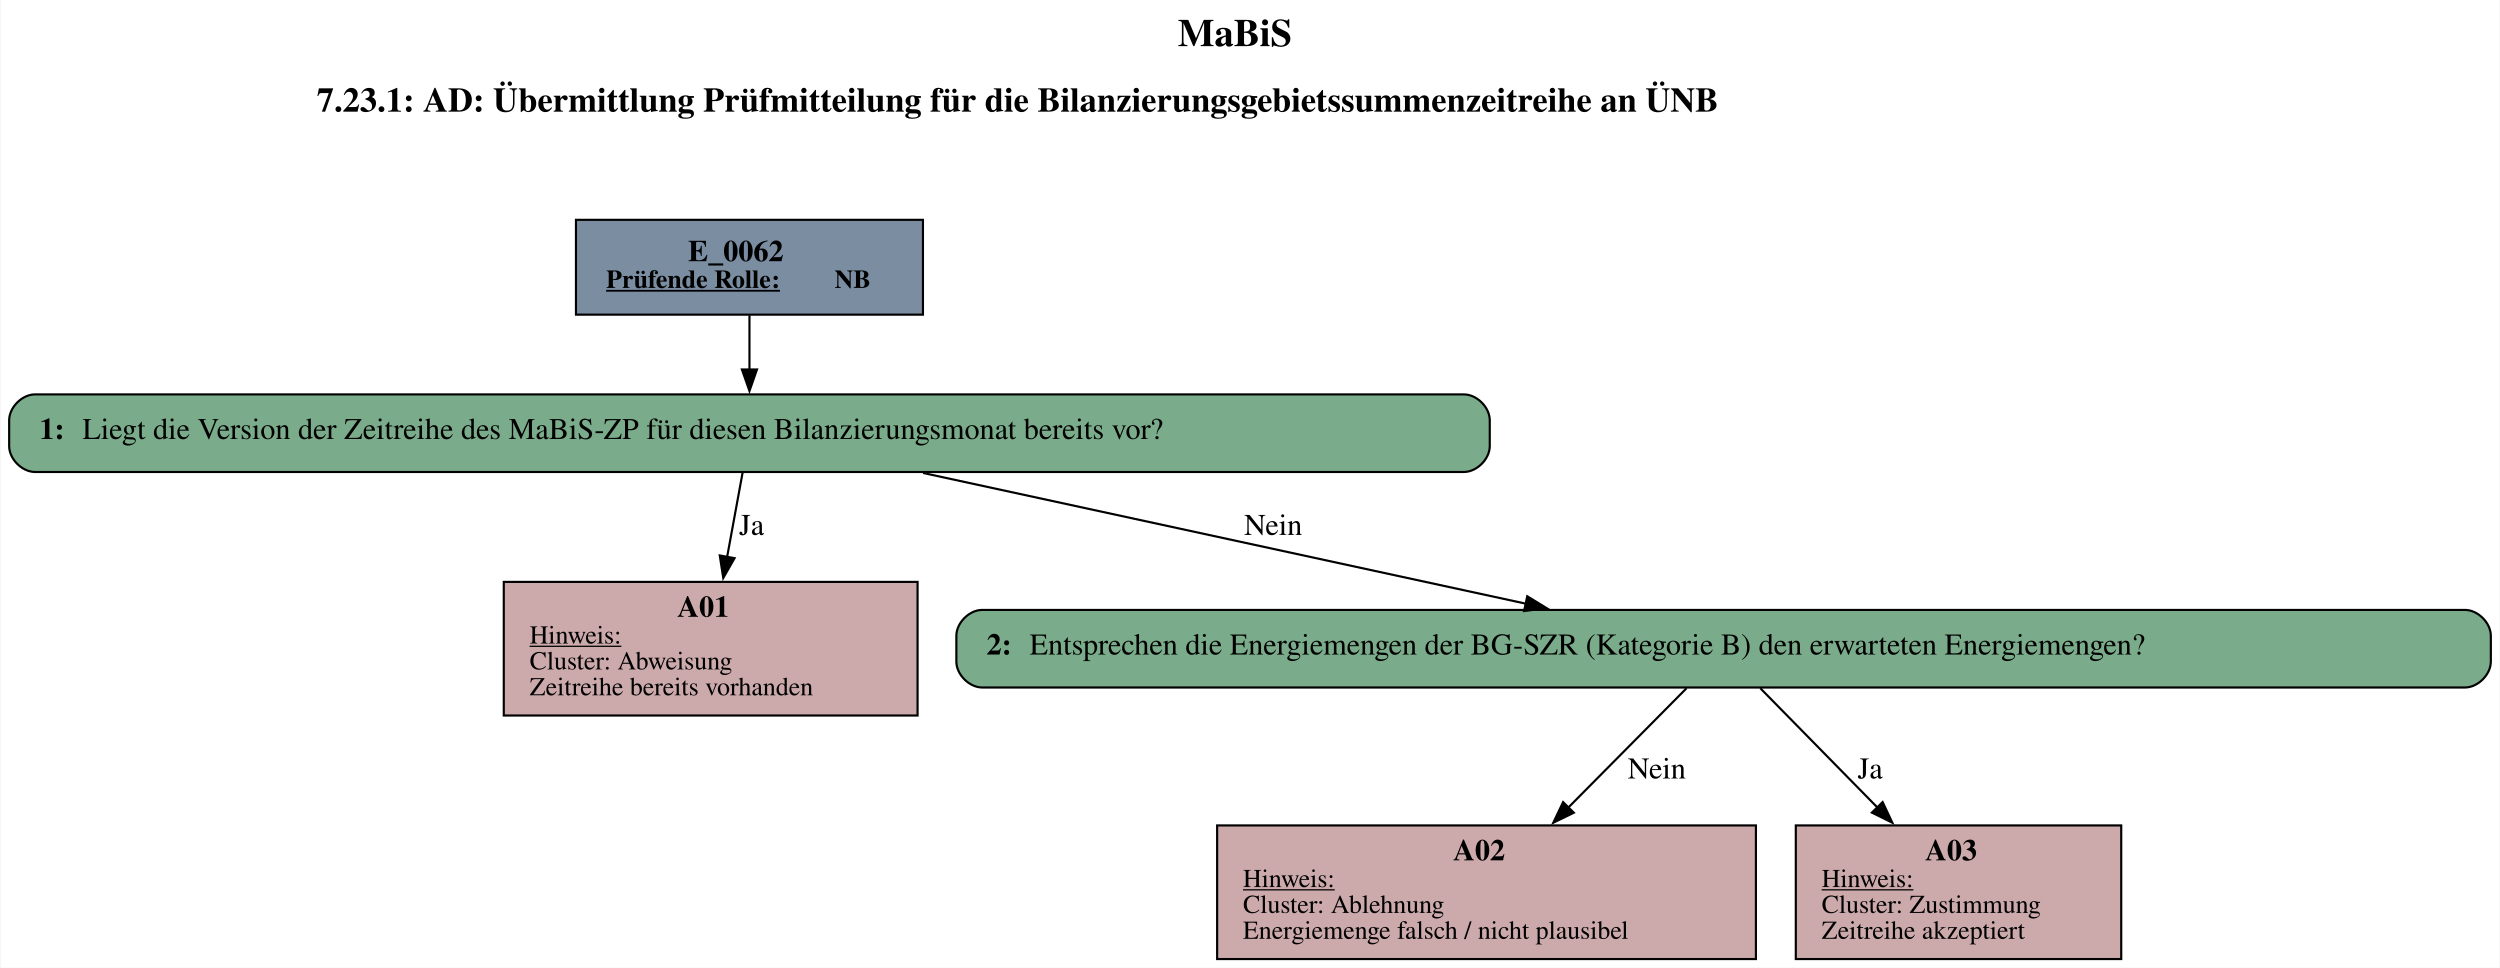
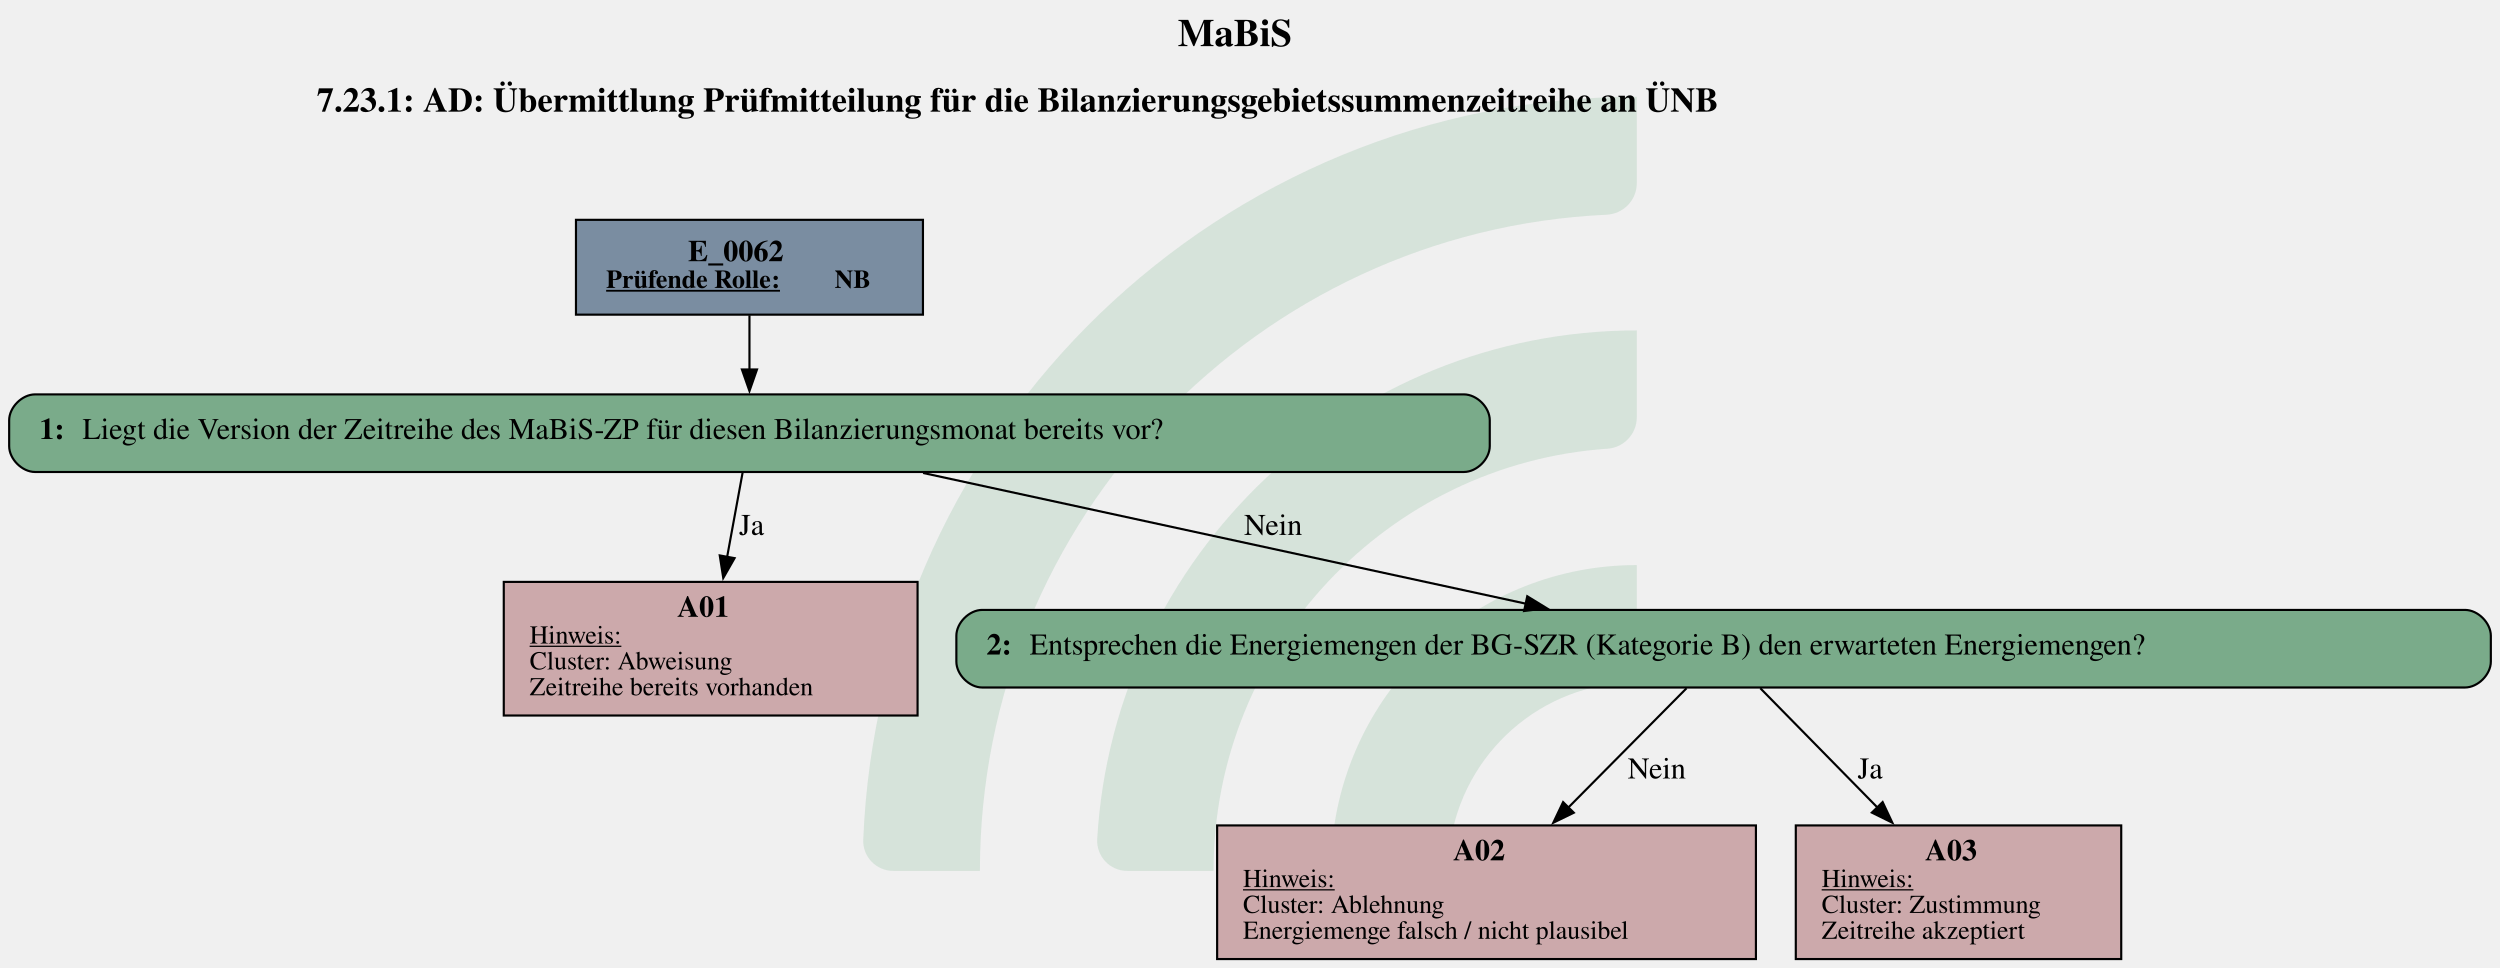
- <svg xmlns="http://www.w3.org/2000/svg" width="1160pt" height="449pt" viewBox="0.00 0.00 1159.50 449.00">
-   <g id="graph0" class="graph" transform="scale(1 1) rotate(0) translate(4 445)">
-     <polygon fill="white" stroke="none" points="-4,4 -4,-445 1155.5,-445 1155.5,4 -4,4" />
-     <text text-anchor="start" x="542.25" y="-423.6" font-family="Times,serif" font-weight="bold" font-size="18.00">MaBiS</text>
-     <text text-anchor="start" x="142.75" y="-393.2" font-family="Times,serif" font-weight="bold" font-size="16.00">7.23.1: AD: Übermittlung Prüfmitteilung für die Bilanzierungsgebietssummenzeitreihe an ÜNB</text>
-     <g id="node1" class="node">
-       <polygon fill="#7a8da1" stroke="black" points="424,-343 263,-343 263,-299 424,-299 424,-343" />
-       <text text-anchor="start" x="315" y="-323.8" font-family="Times,serif" font-weight="bold" font-size="14.00">E_0062</text>
-       <text text-anchor="start" x="277" y="-311.4" font-family="Times,serif" font-weight="bold" text-decoration="underline" font-size="12.00">Prüfende Rolle:</text>
-       <text text-anchor="start" x="383" y="-311.4" font-family="Times,serif" font-weight="bold" font-size="12.00"> NB</text>
+ <svg xmlns="http://www.w3.org/2000/svg" version="1.1" width="1546.667px" viewBox="0 0 1546.667 598.667" height="598.667px">
+   <g>
+     <g transform="translate(534.0443, 59.86667) scale(1 1) translate(0, 0) scale(2.707539 2.707539) ">
+       <defs id="defs2">
+         <clipPath clipPathUnits="userSpaceOnUse" id="clipPath23">
+           <path d="M 0,568.156 H 579.236 V 0 H 0 Z" id="path21" />
+         </clipPath>
+       </defs>
+       <g id="layer1" transform="translate(-16.54194,-55.30527)">
+         <g id="g19" clip-path="url(#clipPath23)" transform="matrix(0.3527778,0,0,-0.3527778,0.01017023,243.7368)" style="opacity:0.2">
+           <g id="g25" transform="translate(122.444,32.7195)">
+             <path d="m 0,0 h -56.104 c -11,0 -19.898,9.123 -19.463,20.115 10.594,267.191 231.277,481.302 501.029,481.302 v -56.02 c 0,-10.98 -8.688,-19.892 -19.658,-20.393 C 180.29,414.697 0,228.005 0,0" style="fill:#6ead83;fill-opacity:1;fill-rule:nonzero;stroke:none" id="path27" />
+           </g>
+           <g id="g29" transform="translate(273.7828,32.7195)">
+             <path d="m 0,0 h -55.926 c -11.228,0 -20.091,9.482 -19.435,20.69 10.744,183.439 163.389,329.388 349.485,329.388 v -56.263 c 0,-10.709 -8.273,-19.617 -18.957,-20.35 C 112.819,263.696 0,144.774 0,0" style="fill:#6ead83;fill-opacity:1;fill-rule:nonzero;stroke:none" id="path31" />
+           </g>
+           <g id="g33" transform="translate(425.7667,32.7195)">
+             <path d="m 0,0 h -55.445 c -11.653,0 -20.604,10.17 -19.334,21.753 10.866,99.032 95.031,176.341 196.919,176.341 v -57.011 c 0,-10.046 -7.283,-18.755 -17.229,-20.165 C 45.688,112.522 0,61.497 0,0" style="fill:#6ead83;fill-opacity:1;fill-rule:nonzero;stroke:none" id="path35" />
+           </g>
+         </g>
+       </g>
    </g>
-     <g id="node2" class="node">
-       <path fill="#7aab8a" stroke="black" d="M675,-262C675,-262 12,-262 12,-262 6,-262 0,-256 0,-250 0,-250 0,-238 0,-238 0,-232 6,-226 12,-226 12,-226 675,-226 675,-226 681,-226 687,-232 687,-238 687,-238 687,-250 687,-250 687,-256 681,-262 675,-262" />
-       <text text-anchor="start" x="14" y="-241.3" font-family="Times,serif" font-weight="bold" font-size="14.00">1: </text>
-       <text text-anchor="start" x="34" y="-241.3" font-family="Times,serif" font-size="14.00">Liegt die Version der Zeitreihe des MaBiS-ZP für diesen Bilanzierungsmonat bereits vor?</text>
-     </g>
-     <g id="edge1" class="edge">
-       <path fill="none" stroke="black" d="M343.5,-298.71C343.5,-290.82 343.5,-281.75 343.5,-273.33" />
-       <polygon fill="black" stroke="black" points="347,-273.57 343.5,-263.57 340,-273.57 347,-273.57" />
-     </g>
-     <g id="node3" class="node">
-       <polygon fill="#cca9ab" stroke="black" points="421.5,-175 229.5,-175 229.5,-113 421.5,-113 421.5,-175" />
-       <text text-anchor="start" x="310" y="-158.8" font-family="Times,serif" font-weight="bold" font-size="14.00">A01</text>
-       <text text-anchor="start" x="241.5" y="-146.4" font-family="Times,serif" text-decoration="underline" font-size="12.00">Hinweis:</text>
-       <text text-anchor="start" x="241.5" y="-134.4" font-family="Times,serif" font-size="12.00">Cluster: Abweisung</text>
-       <text text-anchor="start" x="241.5" y="-122.4" font-family="Times,serif" font-size="12.00">Zeitreihe bereits vorhanden</text>
-     </g>
-     <g id="edge2" class="edge">
-       <path fill="none" stroke="black" d="M340.36,-225.93C338.37,-215.05 335.68,-200.44 333.15,-186.64" />
-       <polygon fill="black" stroke="black" points="336.59,-186.02 331.34,-176.82 329.71,-187.28 336.59,-186.02" />
-       <text text-anchor="middle" x="344.5" y="-196.8" font-family="Times,serif" font-size="14.00">Ja</text>
-     </g>
-     <g id="node4" class="node">
-       <path fill="#7aab8a" stroke="black" d="M1139.5,-162C1139.5,-162 451.5,-162 451.5,-162 445.5,-162 439.5,-156 439.5,-150 439.5,-150 439.5,-138 439.5,-138 439.5,-132 445.5,-126 451.5,-126 451.5,-126 1139.5,-126 1139.5,-126 1145.5,-126 1151.5,-132 1151.5,-138 1151.5,-138 1151.5,-150 1151.5,-150 1151.5,-156 1145.5,-162 1139.5,-162" />
-       <text text-anchor="start" x="453.5" y="-141.3" font-family="Times,serif" font-weight="bold" font-size="14.00">2: </text>
-       <text text-anchor="start" x="473.5" y="-141.3" font-family="Times,serif" font-size="14.00">Entsprechen die Energiemengen der BG-SZR (Kategorie B) den erwarteten Energiemengen?</text>
-     </g>
-     <g id="edge3" class="edge">
-       <path fill="none" stroke="black" d="M424.05,-225.54C502.55,-208.52 621.75,-182.67 703.84,-164.87" />
-       <polygon fill="black" stroke="black" points="704.4,-168.33 713.44,-162.79 702.92,-161.49 704.4,-168.33" />
-       <text text-anchor="middle" x="586.5" y="-196.8" font-family="Times,serif" font-size="14.00">Nein</text>
-     </g>
-     <g id="node5" class="node">
-       <polygon fill="#cca9ab" stroke="black" points="810.5,-62 560.5,-62 560.5,0 810.5,0 810.5,-62" />
-       <text text-anchor="start" x="670" y="-45.8" font-family="Times,serif" font-weight="bold" font-size="14.00">A02</text>
-       <text text-anchor="start" x="572.5" y="-33.4" font-family="Times,serif" text-decoration="underline" font-size="12.00">Hinweis:</text>
-       <text text-anchor="start" x="572.5" y="-21.4" font-family="Times,serif" font-size="12.00">Cluster: Ablehnung</text>
-       <text text-anchor="start" x="572.5" y="-9.4" font-family="Times,serif" font-size="12.00">Energiemenge falsch / nicht plausibel</text>
-     </g>
-     <g id="edge4" class="edge">
-       <path fill="none" stroke="black" d="M778.31,-125.66C763.68,-110.89 742.13,-89.14 723.47,-70.32" />
-       <polygon fill="black" stroke="black" points="726,-67.9 716.48,-63.26 721.03,-72.83 726,-67.9" />
-       <text text-anchor="middle" x="764.5" y="-83.8" font-family="Times,serif" font-size="14.00">Nein</text>
-     </g>
-     <g id="node6" class="node">
-       <polygon fill="#cca9ab" stroke="black" points="980,-62 829,-62 829,0 980,0 980,-62" />
-       <text text-anchor="start" x="889" y="-45.8" font-family="Times,serif" font-weight="bold" font-size="14.00">A03</text>
-       <text text-anchor="start" x="841" y="-33.4" font-family="Times,serif" text-decoration="underline" font-size="12.00">Hinweis:</text>
-       <text text-anchor="start" x="841" y="-21.4" font-family="Times,serif" font-size="12.00">Cluster: Zustimmung</text>
-       <text text-anchor="start" x="841" y="-9.4" font-family="Times,serif" font-size="12.00">Zeitreihe akzeptiert</text>
-     </g>
-     <g id="edge5" class="edge">
-       <path fill="none" stroke="black" d="M812.53,-125.66C827.03,-110.89 848.39,-89.14 866.87,-70.32" />
-       <polygon fill="black" stroke="black" points="869.29,-72.85 873.8,-63.26 864.29,-67.95 869.29,-72.85" />
-       <text text-anchor="middle" x="863.5" y="-83.8" font-family="Times,serif" font-size="14.00">Ja</text>
-     </g>
+     <svg width="1160pt" height="449pt" viewBox="0.00 0.00 1159.50 449.00">
+       <g id="graph0" class="graph" transform="scale(1 1) rotate(0) translate(4 445)">
+         <text text-anchor="start" x="542.25" y="-423.6" font-family="Times,serif" font-weight="bold" font-size="18.00">MaBiS</text>
+         <text text-anchor="start" x="142.75" y="-393.2" font-family="Times,serif" font-weight="bold" font-size="16.00">7.23.1: AD: Übermittlung Prüfmitteilung für die Bilanzierungsgebietssummenzeitreihe an ÜNB</text>
+         <g id="node1" class="node">
+           <polygon fill="#7a8da1" stroke="black" points="424,-343 263,-343 263,-299 424,-299 424,-343" />
+           <text text-anchor="start" x="315" y="-323.8" font-family="Times,serif" font-weight="bold" font-size="14.00">E_0062</text>
+           <text text-anchor="start" x="277" y="-311.4" font-family="Times,serif" font-weight="bold" text-decoration="underline" font-size="12.00">Prüfende Rolle:</text>
+           <text text-anchor="start" x="383" y="-311.4" font-family="Times,serif" font-weight="bold" font-size="12.00"> NB</text>
+         </g>
+         <g id="node2" class="node">
+           <path fill="#7aab8a" stroke="black" d="M675,-262C675,-262 12,-262 12,-262 6,-262 0,-256 0,-250 0,-250 0,-238 0,-238 0,-232 6,-226 12,-226 12,-226 675,-226 675,-226 681,-226 687,-232 687,-238 687,-238 687,-250 687,-250 687,-256 681,-262 675,-262" />
+           <text text-anchor="start" x="14" y="-241.3" font-family="Times,serif" font-weight="bold" font-size="14.00">1: </text>
+           <text text-anchor="start" x="34" y="-241.3" font-family="Times,serif" font-size="14.00">Liegt die Version der Zeitreihe des MaBiS-ZP für diesen Bilanzierungsmonat bereits vor?</text>
+         </g>
+         <g id="edge1" class="edge">
+           <path fill="none" stroke="black" d="M343.5,-298.71C343.5,-290.82 343.5,-281.75 343.5,-273.33" />
+           <polygon fill="black" stroke="black" points="347,-273.57 343.5,-263.57 340,-273.57 347,-273.57" />
+         </g>
+         <g id="node3" class="node">
+           <polygon fill="#cca9ab" stroke="black" points="421.5,-175 229.5,-175 229.5,-113 421.5,-113 421.5,-175" />
+           <text text-anchor="start" x="310" y="-158.8" font-family="Times,serif" font-weight="bold" font-size="14.00">A01</text>
+           <text text-anchor="start" x="241.5" y="-146.4" font-family="Times,serif" text-decoration="underline" font-size="12.00">Hinweis:</text>
+           <text text-anchor="start" x="241.5" y="-134.4" font-family="Times,serif" font-size="12.00">Cluster: Abweisung</text>
+           <text text-anchor="start" x="241.5" y="-122.4" font-family="Times,serif" font-size="12.00">Zeitreihe bereits vorhanden</text>
+         </g>
+         <g id="edge2" class="edge">
+           <path fill="none" stroke="black" d="M340.36,-225.93C338.37,-215.05 335.68,-200.44 333.15,-186.64" />
+           <polygon fill="black" stroke="black" points="336.59,-186.02 331.34,-176.82 329.71,-187.28 336.59,-186.02" />
+           <text text-anchor="middle" x="344.5" y="-196.8" font-family="Times,serif" font-size="14.00">Ja</text>
+         </g>
+         <g id="node4" class="node">
+           <path fill="#7aab8a" stroke="black" d="M1139.5,-162C1139.5,-162 451.5,-162 451.5,-162 445.5,-162 439.5,-156 439.5,-150 439.5,-150 439.5,-138 439.5,-138 439.5,-132 445.5,-126 451.5,-126 451.5,-126 1139.5,-126 1139.5,-126 1145.5,-126 1151.5,-132 1151.5,-138 1151.5,-138 1151.5,-150 1151.5,-150 1151.5,-156 1145.5,-162 1139.5,-162" />
+           <text text-anchor="start" x="453.5" y="-141.3" font-family="Times,serif" font-weight="bold" font-size="14.00">2: </text>
+           <text text-anchor="start" x="473.5" y="-141.3" font-family="Times,serif" font-size="14.00">Entsprechen die Energiemengen der BG-SZR (Kategorie B) den erwarteten Energiemengen?</text>
+         </g>
+         <g id="edge3" class="edge">
+           <path fill="none" stroke="black" d="M424.05,-225.54C502.55,-208.52 621.75,-182.67 703.84,-164.87" />
+           <polygon fill="black" stroke="black" points="704.4,-168.33 713.44,-162.79 702.92,-161.49 704.4,-168.33" />
+           <text text-anchor="middle" x="586.5" y="-196.8" font-family="Times,serif" font-size="14.00">Nein</text>
+         </g>
+         <g id="node5" class="node">
+           <polygon fill="#cca9ab" stroke="black" points="810.5,-62 560.5,-62 560.5,0 810.5,0 810.5,-62" />
+           <text text-anchor="start" x="670" y="-45.8" font-family="Times,serif" font-weight="bold" font-size="14.00">A02</text>
+           <text text-anchor="start" x="572.5" y="-33.4" font-family="Times,serif" text-decoration="underline" font-size="12.00">Hinweis:</text>
+           <text text-anchor="start" x="572.5" y="-21.4" font-family="Times,serif" font-size="12.00">Cluster: Ablehnung</text>
+           <text text-anchor="start" x="572.5" y="-9.4" font-family="Times,serif" font-size="12.00">Energiemenge falsch / nicht plausibel</text>
+         </g>
+         <g id="edge4" class="edge">
+           <path fill="none" stroke="black" d="M778.31,-125.66C763.68,-110.89 742.13,-89.14 723.47,-70.32" />
+           <polygon fill="black" stroke="black" points="726,-67.9 716.48,-63.26 721.03,-72.83 726,-67.9" />
+           <text text-anchor="middle" x="764.5" y="-83.8" font-family="Times,serif" font-size="14.00">Nein</text>
+         </g>
+         <g id="node6" class="node">
+           <polygon fill="#cca9ab" stroke="black" points="980,-62 829,-62 829,0 980,0 980,-62" />
+           <text text-anchor="start" x="889" y="-45.8" font-family="Times,serif" font-weight="bold" font-size="14.00">A03</text>
+           <text text-anchor="start" x="841" y="-33.4" font-family="Times,serif" text-decoration="underline" font-size="12.00">Hinweis:</text>
+           <text text-anchor="start" x="841" y="-21.4" font-family="Times,serif" font-size="12.00">Cluster: Zustimmung</text>
+           <text text-anchor="start" x="841" y="-9.4" font-family="Times,serif" font-size="12.00">Zeitreihe akzeptiert</text>
+         </g>
+         <g id="edge5" class="edge">
+           <path fill="none" stroke="black" d="M812.53,-125.66C827.03,-110.89 848.39,-89.14 866.87,-70.32" />
+           <polygon fill="black" stroke="black" points="869.29,-72.85 873.8,-63.26 864.29,-67.95 869.29,-72.85" />
+           <text text-anchor="middle" x="863.5" y="-83.8" font-family="Times,serif" font-size="14.00">Ja</text>
+         </g>
+       </g>
+     </svg>
  </g>
</svg>
